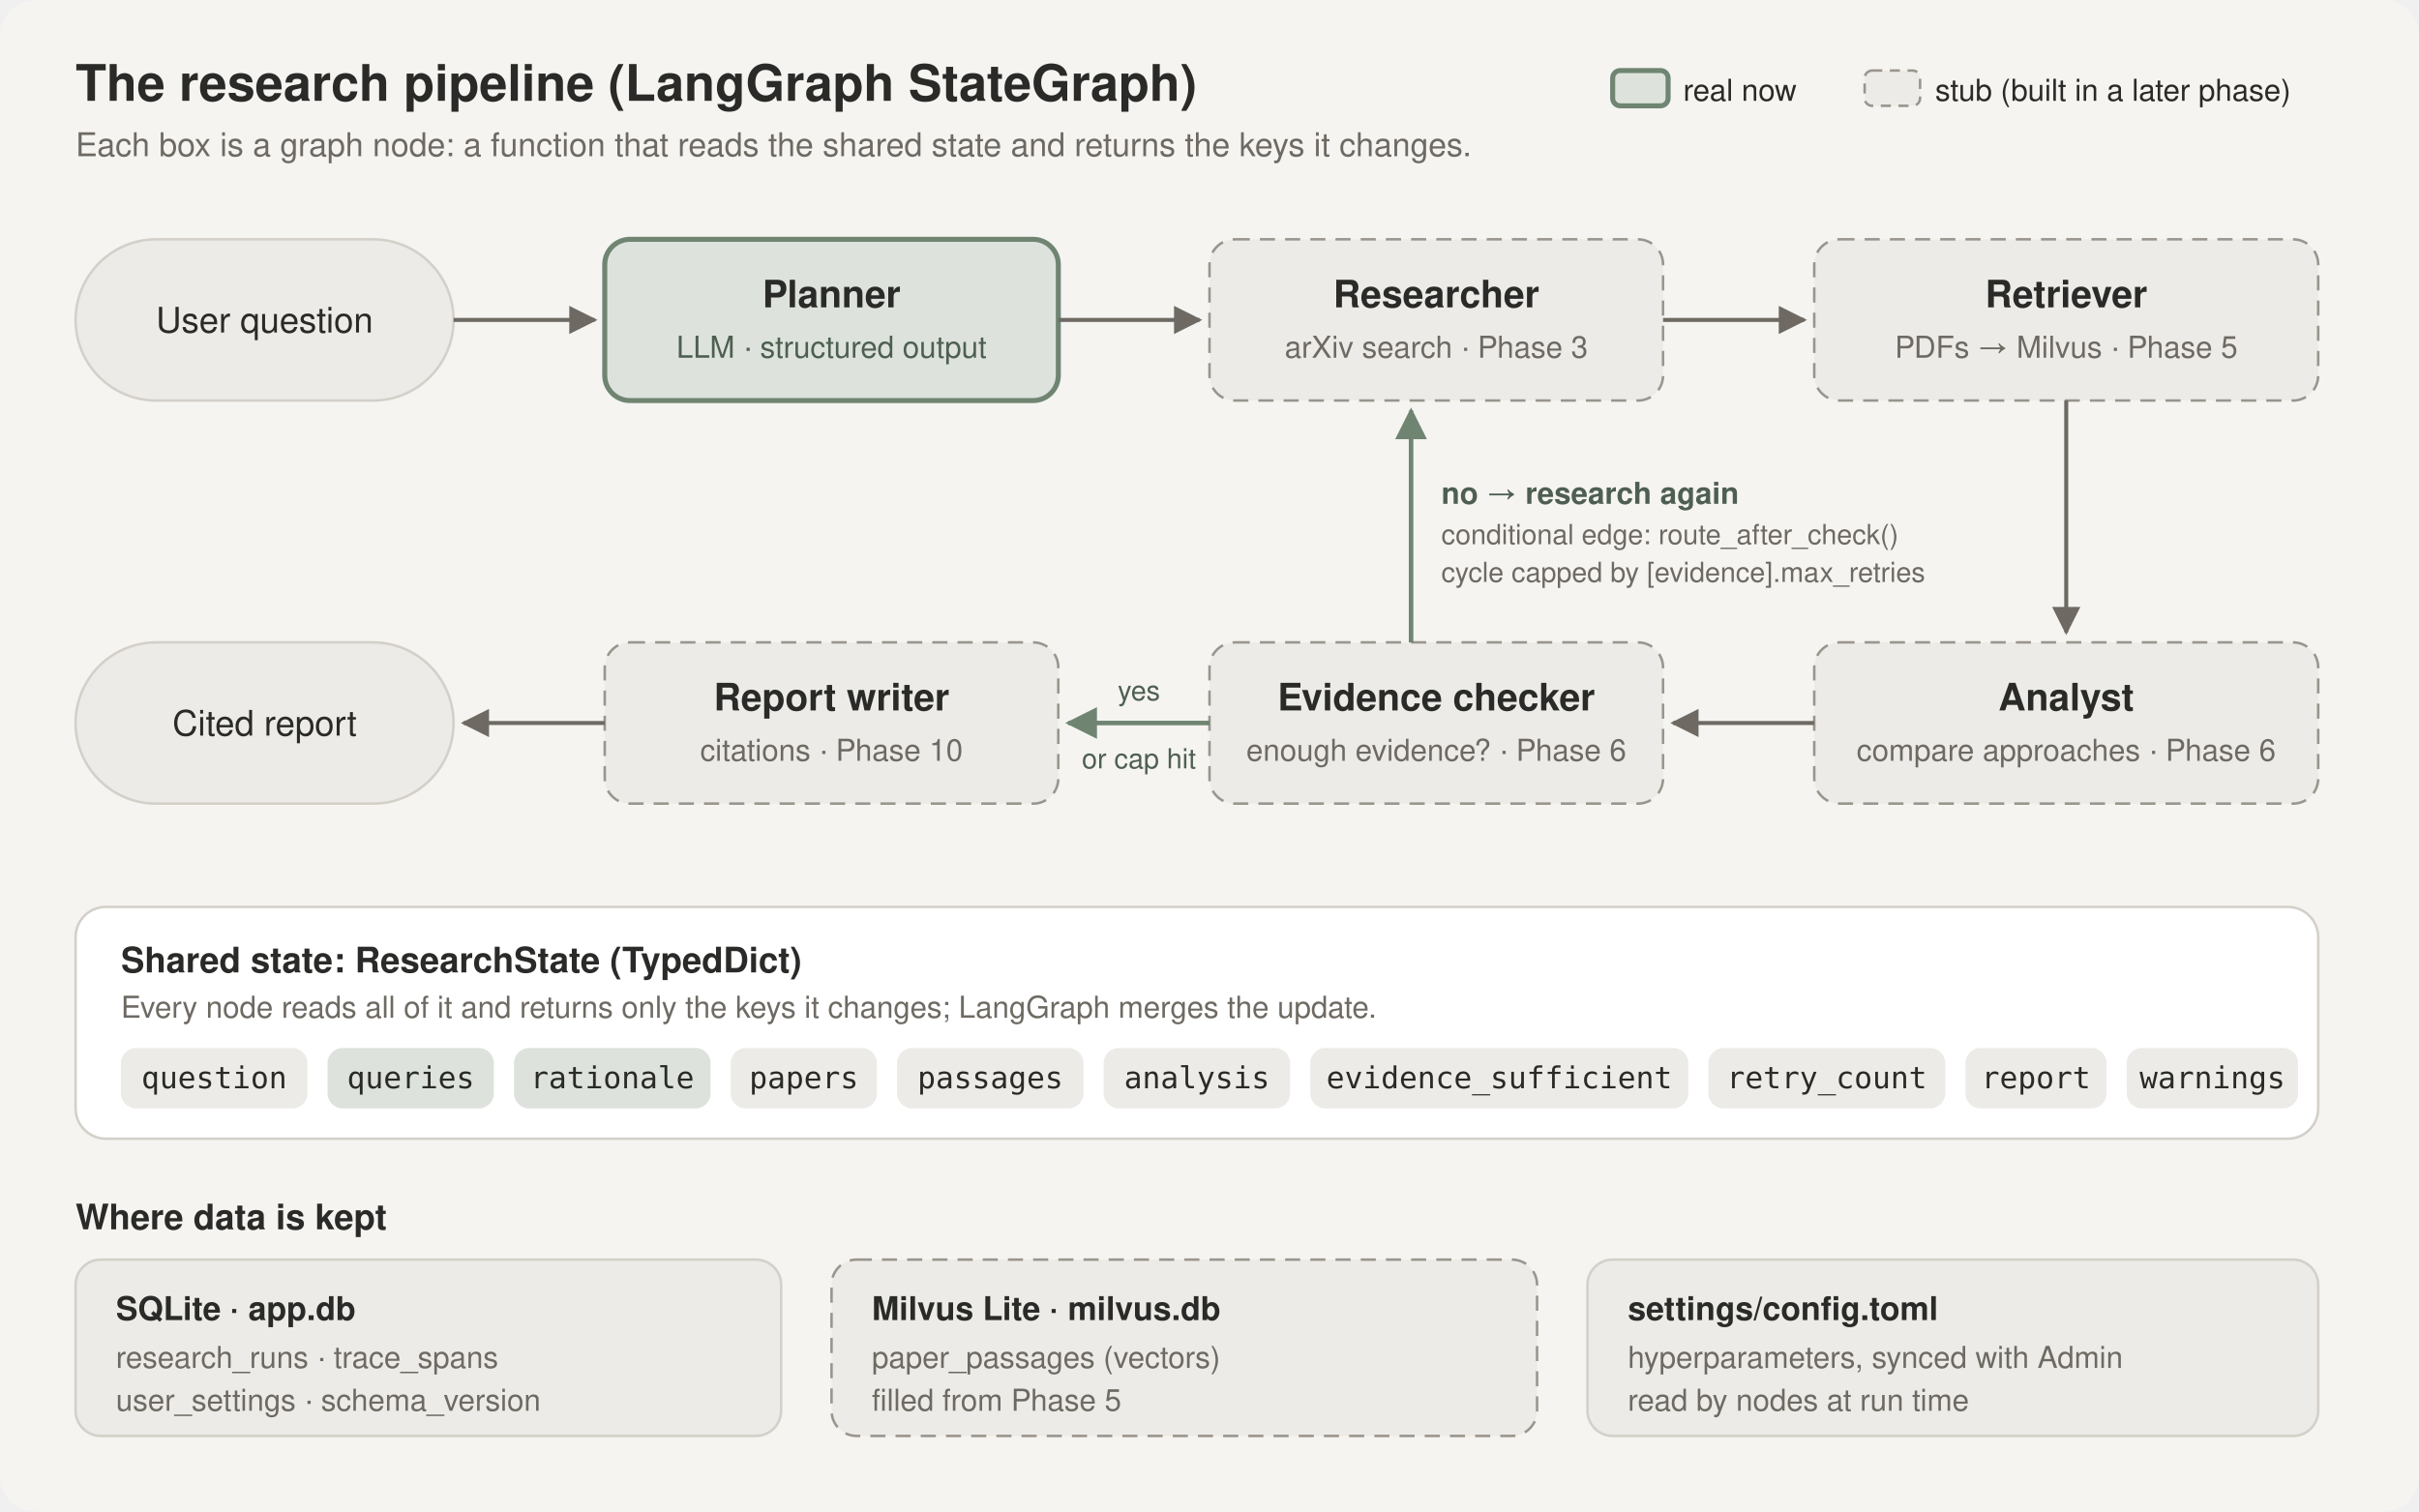
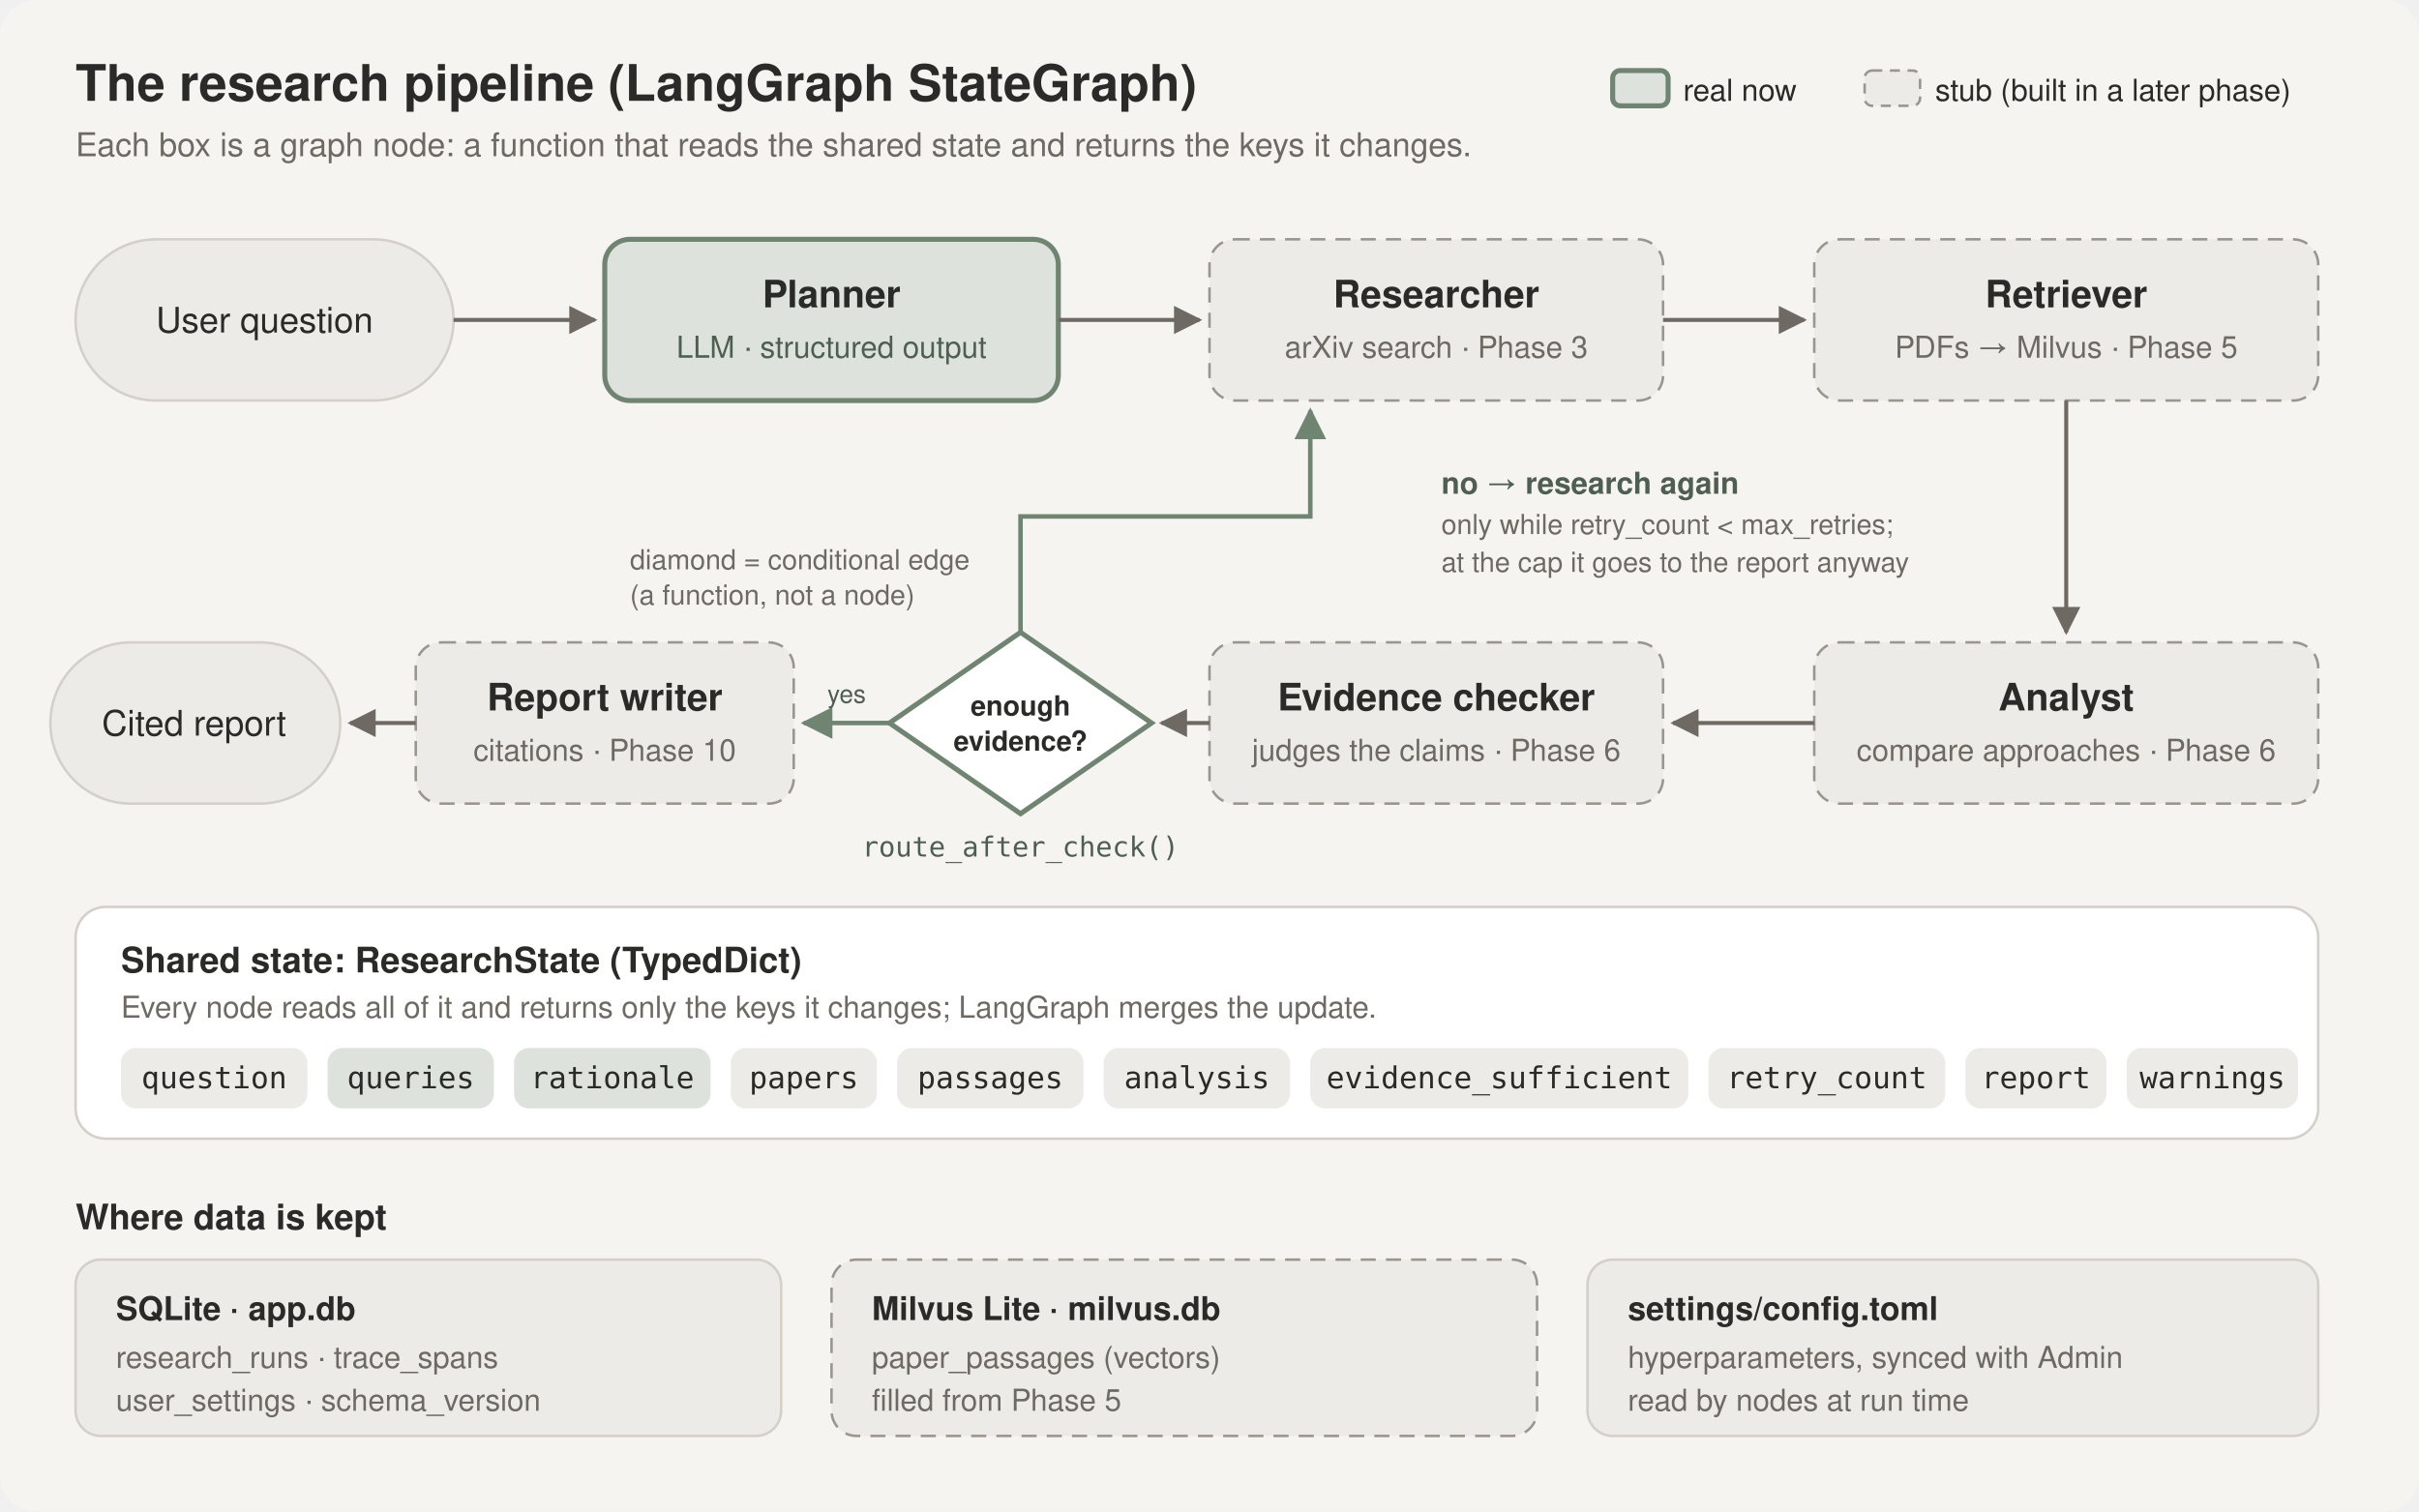
<svg xmlns="http://www.w3.org/2000/svg" viewBox="0 0 960 600" width="960" height="600" font-family="Segoe UI, system-ui, -apple-system, Helvetica, Arial, sans-serif">
  <defs>
    <marker id="arr" viewBox="0 0 10 10" refX="9" refY="5" markerWidth="7" markerHeight="7" orient="auto-start-reverse">
      <path d="M0,0 L10,5 L0,10 z" fill="#6E6A63" />
    </marker>
    <marker id="arrA" viewBox="0 0 10 10" refX="9" refY="5" markerWidth="7" markerHeight="7" orient="auto-start-reverse">
      <path d="M0,0 L10,5 L0,10 z" fill="#6F8572" />
    </marker>
  </defs>
  <rect width="960" height="600" rx="14" fill="#F5F4F1" />
  <text x="30" y="40" font-size="20" font-weight="600" fill="#2A2A28">The research pipeline (LangGraph StateGraph)</text>
  <text x="30" y="62" font-size="13" fill="#6E6A63">Each box is a graph node: a function that reads the shared state and returns the keys it changes.</text>
  <rect x="30" y="95" width="150" height="64" rx="32" fill="#ECEBE7" stroke="#D4D0C9" />
  <text x="105" y="132" font-size="14" text-anchor="middle" fill="#2A2A28">User question</text>
  <rect x="240" y="95" width="180" height="64" rx="10" fill="#DDE3DC" stroke="#6F8572" stroke-width="2" />
  <text x="330" y="122" font-size="15" font-weight="600" text-anchor="middle" fill="#2A2A28">Planner</text>
  <text x="330" y="142" font-size="12" text-anchor="middle" fill="#4E5F51">LLM · structured output</text>
  <rect x="480" y="95" width="180" height="64" rx="10" fill="#ECEBE7" stroke="#9A958D" stroke-dasharray="6 4" />
  <text x="570" y="122" font-size="15" font-weight="600" text-anchor="middle" fill="#2A2A28">Researcher</text>
  <text x="570" y="142" font-size="12" text-anchor="middle" fill="#6E6A63">arXiv search · Phase 3</text>
  <rect x="720" y="95" width="200" height="64" rx="10" fill="#ECEBE7" stroke="#9A958D" stroke-dasharray="6 4" />
  <text x="820" y="122" font-size="15" font-weight="600" text-anchor="middle" fill="#2A2A28">Retriever</text>
  <text x="820" y="142" font-size="12" text-anchor="middle" fill="#6E6A63">PDFs → Milvus · Phase 5</text>
  <rect x="720" y="255" width="200" height="64" rx="10" fill="#ECEBE7" stroke="#9A958D" stroke-dasharray="6 4" />
  <text x="820" y="282" font-size="15" font-weight="600" text-anchor="middle" fill="#2A2A28">Analyst</text>
  <text x="820" y="302" font-size="12" text-anchor="middle" fill="#6E6A63">compare approaches · Phase 6</text>
  <rect x="480" y="255" width="180" height="64" rx="10" fill="#ECEBE7" stroke="#9A958D" stroke-dasharray="6 4" />
  <text x="570" y="282" font-size="15" font-weight="600" text-anchor="middle" fill="#2A2A28">Evidence checker</text>
-   <text x="570" y="302" font-size="12" text-anchor="middle" fill="#6E6A63">enough evidence? · Phase 6</text>
-   <rect x="240" y="255" width="180" height="64" rx="10" fill="#ECEBE7" stroke="#9A958D" stroke-dasharray="6 4" />
-   <text x="330" y="282" font-size="15" font-weight="600" text-anchor="middle" fill="#2A2A28">Report writer</text>
-   <text x="330" y="302" font-size="12" text-anchor="middle" fill="#6E6A63">citations · Phase 10</text>
-   <rect x="30" y="255" width="150" height="64" rx="32" fill="#ECEBE7" stroke="#D4D0C9" />
-   <text x="105" y="292" font-size="14" text-anchor="middle" fill="#2A2A28">Cited report</text>
+   <text x="570" y="302" font-size="12" text-anchor="middle" fill="#6E6A63">judges the claims · Phase 6</text>
+   <rect x="165" y="255" width="150" height="64" rx="10" fill="#ECEBE7" stroke="#9A958D" stroke-dasharray="6 4" />
+   <text x="240" y="282" font-size="15" font-weight="600" text-anchor="middle" fill="#2A2A28">Report writer</text>
+   <text x="240" y="302" font-size="12" text-anchor="middle" fill="#6E6A63">citations · Phase 10</text>
+   <rect x="20" y="255" width="115" height="64" rx="32" fill="#ECEBE7" stroke="#D4D0C9" />
+   <text x="77" y="292" font-size="14" text-anchor="middle" fill="#2A2A28">Cited report</text>
+   <polygon points="405,251 457,287 405,323 353,287" fill="#FFFFFF" stroke="#6F8572" stroke-width="2" />
+   <text x="405" y="284" font-size="11" font-weight="600" text-anchor="middle" fill="#2A2A28">enough</text>
+   <text x="405" y="298" font-size="11" font-weight="600" text-anchor="middle" fill="#2A2A28">evidence?</text>
+   <text x="405" y="340" font-size="11" text-anchor="middle" fill="#4E5F51" font-family="Consolas, Menlo, monospace">route_after_check()</text>
  <line x1="180" y1="127" x2="236" y2="127" stroke="#6E6A63" stroke-width="1.6" marker-end="url(#arr)" />
  <line x1="420" y1="127" x2="476" y2="127" stroke="#6E6A63" stroke-width="1.6" marker-end="url(#arr)" />
  <line x1="660" y1="127" x2="716" y2="127" stroke="#6E6A63" stroke-width="1.6" marker-end="url(#arr)" />
  <line x1="820" y1="159" x2="820" y2="251" stroke="#6E6A63" stroke-width="1.6" marker-end="url(#arr)" />
  <line x1="720" y1="287" x2="664" y2="287" stroke="#6E6A63" stroke-width="1.6" marker-end="url(#arr)" />
-   <line x1="480" y1="287" x2="424" y2="287" stroke="#6F8572" stroke-width="1.8" marker-end="url(#arrA)" />
-   <text x="452" y="278" font-size="11" text-anchor="middle" fill="#4E5F51">yes</text>
-   <text x="452" y="305" font-size="11" text-anchor="middle" fill="#4E5F51">or cap hit</text>
-   <line x1="240" y1="287" x2="184" y2="287" stroke="#6E6A63" stroke-width="1.6" marker-end="url(#arr)" />
-   <path d="M 560 255 L 560 163" fill="none" stroke="#6F8572" stroke-width="1.8" marker-end="url(#arrA)" />
-   <text x="572" y="200" font-size="12" font-weight="600" fill="#4E5F51">no → research again</text>
-   <text x="572" y="216" font-size="11" fill="#6E6A63">conditional edge: route_after_check()</text>
-   <text x="572" y="231" font-size="11" fill="#6E6A63">cycle capped by [evidence].max_retries</text>
+   <line x1="480" y1="287" x2="461" y2="287" stroke="#6E6A63" stroke-width="1.6" marker-end="url(#arr)" />
+   <line x1="353" y1="287" x2="319" y2="287" stroke="#6F8572" stroke-width="1.8" marker-end="url(#arrA)" />
+   <text x="336" y="279" font-size="10" text-anchor="middle" fill="#4E5F51">yes</text>
+   <line x1="165" y1="287" x2="139" y2="287" stroke="#6E6A63" stroke-width="1.6" marker-end="url(#arr)" />
+   <path d="M 405 251 L 405 205 L 520 205 L 520 163" fill="none" stroke="#6F8572" stroke-width="1.8" marker-end="url(#arrA)" />
+   <text x="572" y="196" font-size="12" font-weight="600" fill="#4E5F51">no → research again</text>
+   <text x="572" y="212" font-size="11" fill="#6E6A63">only while retry_count &lt; max_retries;</text>
+   <text x="572" y="227" font-size="11" fill="#6E6A63">at the cap it goes to the report anyway</text>
+   <text x="250" y="226" font-size="11" fill="#6E6A63">diamond = conditional edge</text>
+   <text x="250" y="240" font-size="11" fill="#6E6A63">(a function, not a node)</text>
  <rect x="30" y="360" width="890" height="92" rx="12" fill="#FFFFFF" stroke="#D4D0C9" />
  <text x="48" y="386" font-size="14" font-weight="600" fill="#2A2A28">Shared state: ResearchState (TypedDict)</text>
  <text x="48" y="404" font-size="12" fill="#6E6A63">Every node reads all of it and returns only the keys it changes; LangGraph merges the update.</text>
  <g font-size="12" font-family="Consolas, Menlo, monospace" fill="#2A2A28">
    <rect x="48" y="416" width="74" height="24" rx="6" fill="#ECEBE7" />
    <text x="85" y="432" text-anchor="middle">question</text>
    <rect x="130" y="416" width="66" height="24" rx="6" fill="#DDE3DC" />
    <text x="163" y="432" text-anchor="middle">queries</text>
    <rect x="204" y="416" width="78" height="24" rx="6" fill="#DDE3DC" />
    <text x="243" y="432" text-anchor="middle">rationale</text>
    <rect x="290" y="416" width="58" height="24" rx="6" fill="#ECEBE7" />
    <text x="319" y="432" text-anchor="middle">papers</text>
    <rect x="356" y="416" width="74" height="24" rx="6" fill="#ECEBE7" />
    <text x="393" y="432" text-anchor="middle">passages</text>
    <rect x="438" y="416" width="74" height="24" rx="6" fill="#ECEBE7" />
    <text x="475" y="432" text-anchor="middle">analysis</text>
    <rect x="520" y="416" width="150" height="24" rx="6" fill="#ECEBE7" />
    <text x="595" y="432" text-anchor="middle">evidence_sufficient</text>
    <rect x="678" y="416" width="94" height="24" rx="6" fill="#ECEBE7" />
    <text x="725" y="432" text-anchor="middle">retry_count</text>
    <rect x="780" y="416" width="56" height="24" rx="6" fill="#ECEBE7" />
    <text x="808" y="432" text-anchor="middle">report</text>
    <rect x="844" y="416" width="68" height="24" rx="6" fill="#ECEBE7" />
    <text x="878" y="432" text-anchor="middle">warnings</text>
  </g>
  <text x="30" y="488" font-size="14" font-weight="600" fill="#2A2A28">Where data is kept</text>
  <rect x="30" y="500" width="280" height="70" rx="10" fill="#ECEBE7" stroke="#D4D0C9" />
  <text x="46" y="524" font-size="13" font-weight="600" fill="#2A2A28">SQLite · app.db</text>
  <text x="46" y="543" font-size="12" fill="#6E6A63">research_runs · trace_spans</text>
  <text x="46" y="560" font-size="12" fill="#6E6A63">user_settings · schema_version</text>
  <rect x="330" y="500" width="280" height="70" rx="10" fill="#ECEBE7" stroke="#9A958D" stroke-dasharray="6 4" />
  <text x="346" y="524" font-size="13" font-weight="600" fill="#2A2A28">Milvus Lite · milvus.db</text>
  <text x="346" y="543" font-size="12" fill="#6E6A63">paper_passages (vectors)</text>
  <text x="346" y="560" font-size="12" fill="#6E6A63">filled from Phase 5</text>
  <rect x="630" y="500" width="290" height="70" rx="10" fill="#ECEBE7" stroke="#D4D0C9" />
  <text x="646" y="524" font-size="13" font-weight="600" fill="#2A2A28">settings/config.toml</text>
  <text x="646" y="543" font-size="12" fill="#6E6A63">hyperparameters, synced with Admin</text>
  <text x="646" y="560" font-size="12" fill="#6E6A63">read by nodes at run time</text>
  <rect x="640" y="28" width="22" height="14" rx="3" fill="#DDE3DC" stroke="#6F8572" stroke-width="2" />
  <text x="668" y="40" font-size="12" fill="#2A2A28">real now</text>
  <rect x="740" y="28" width="22" height="14" rx="3" fill="#ECEBE7" stroke="#9A958D" stroke-dasharray="4 3" />
  <text x="768" y="40" font-size="12" fill="#2A2A28">stub (built in a later phase)</text>
</svg>
